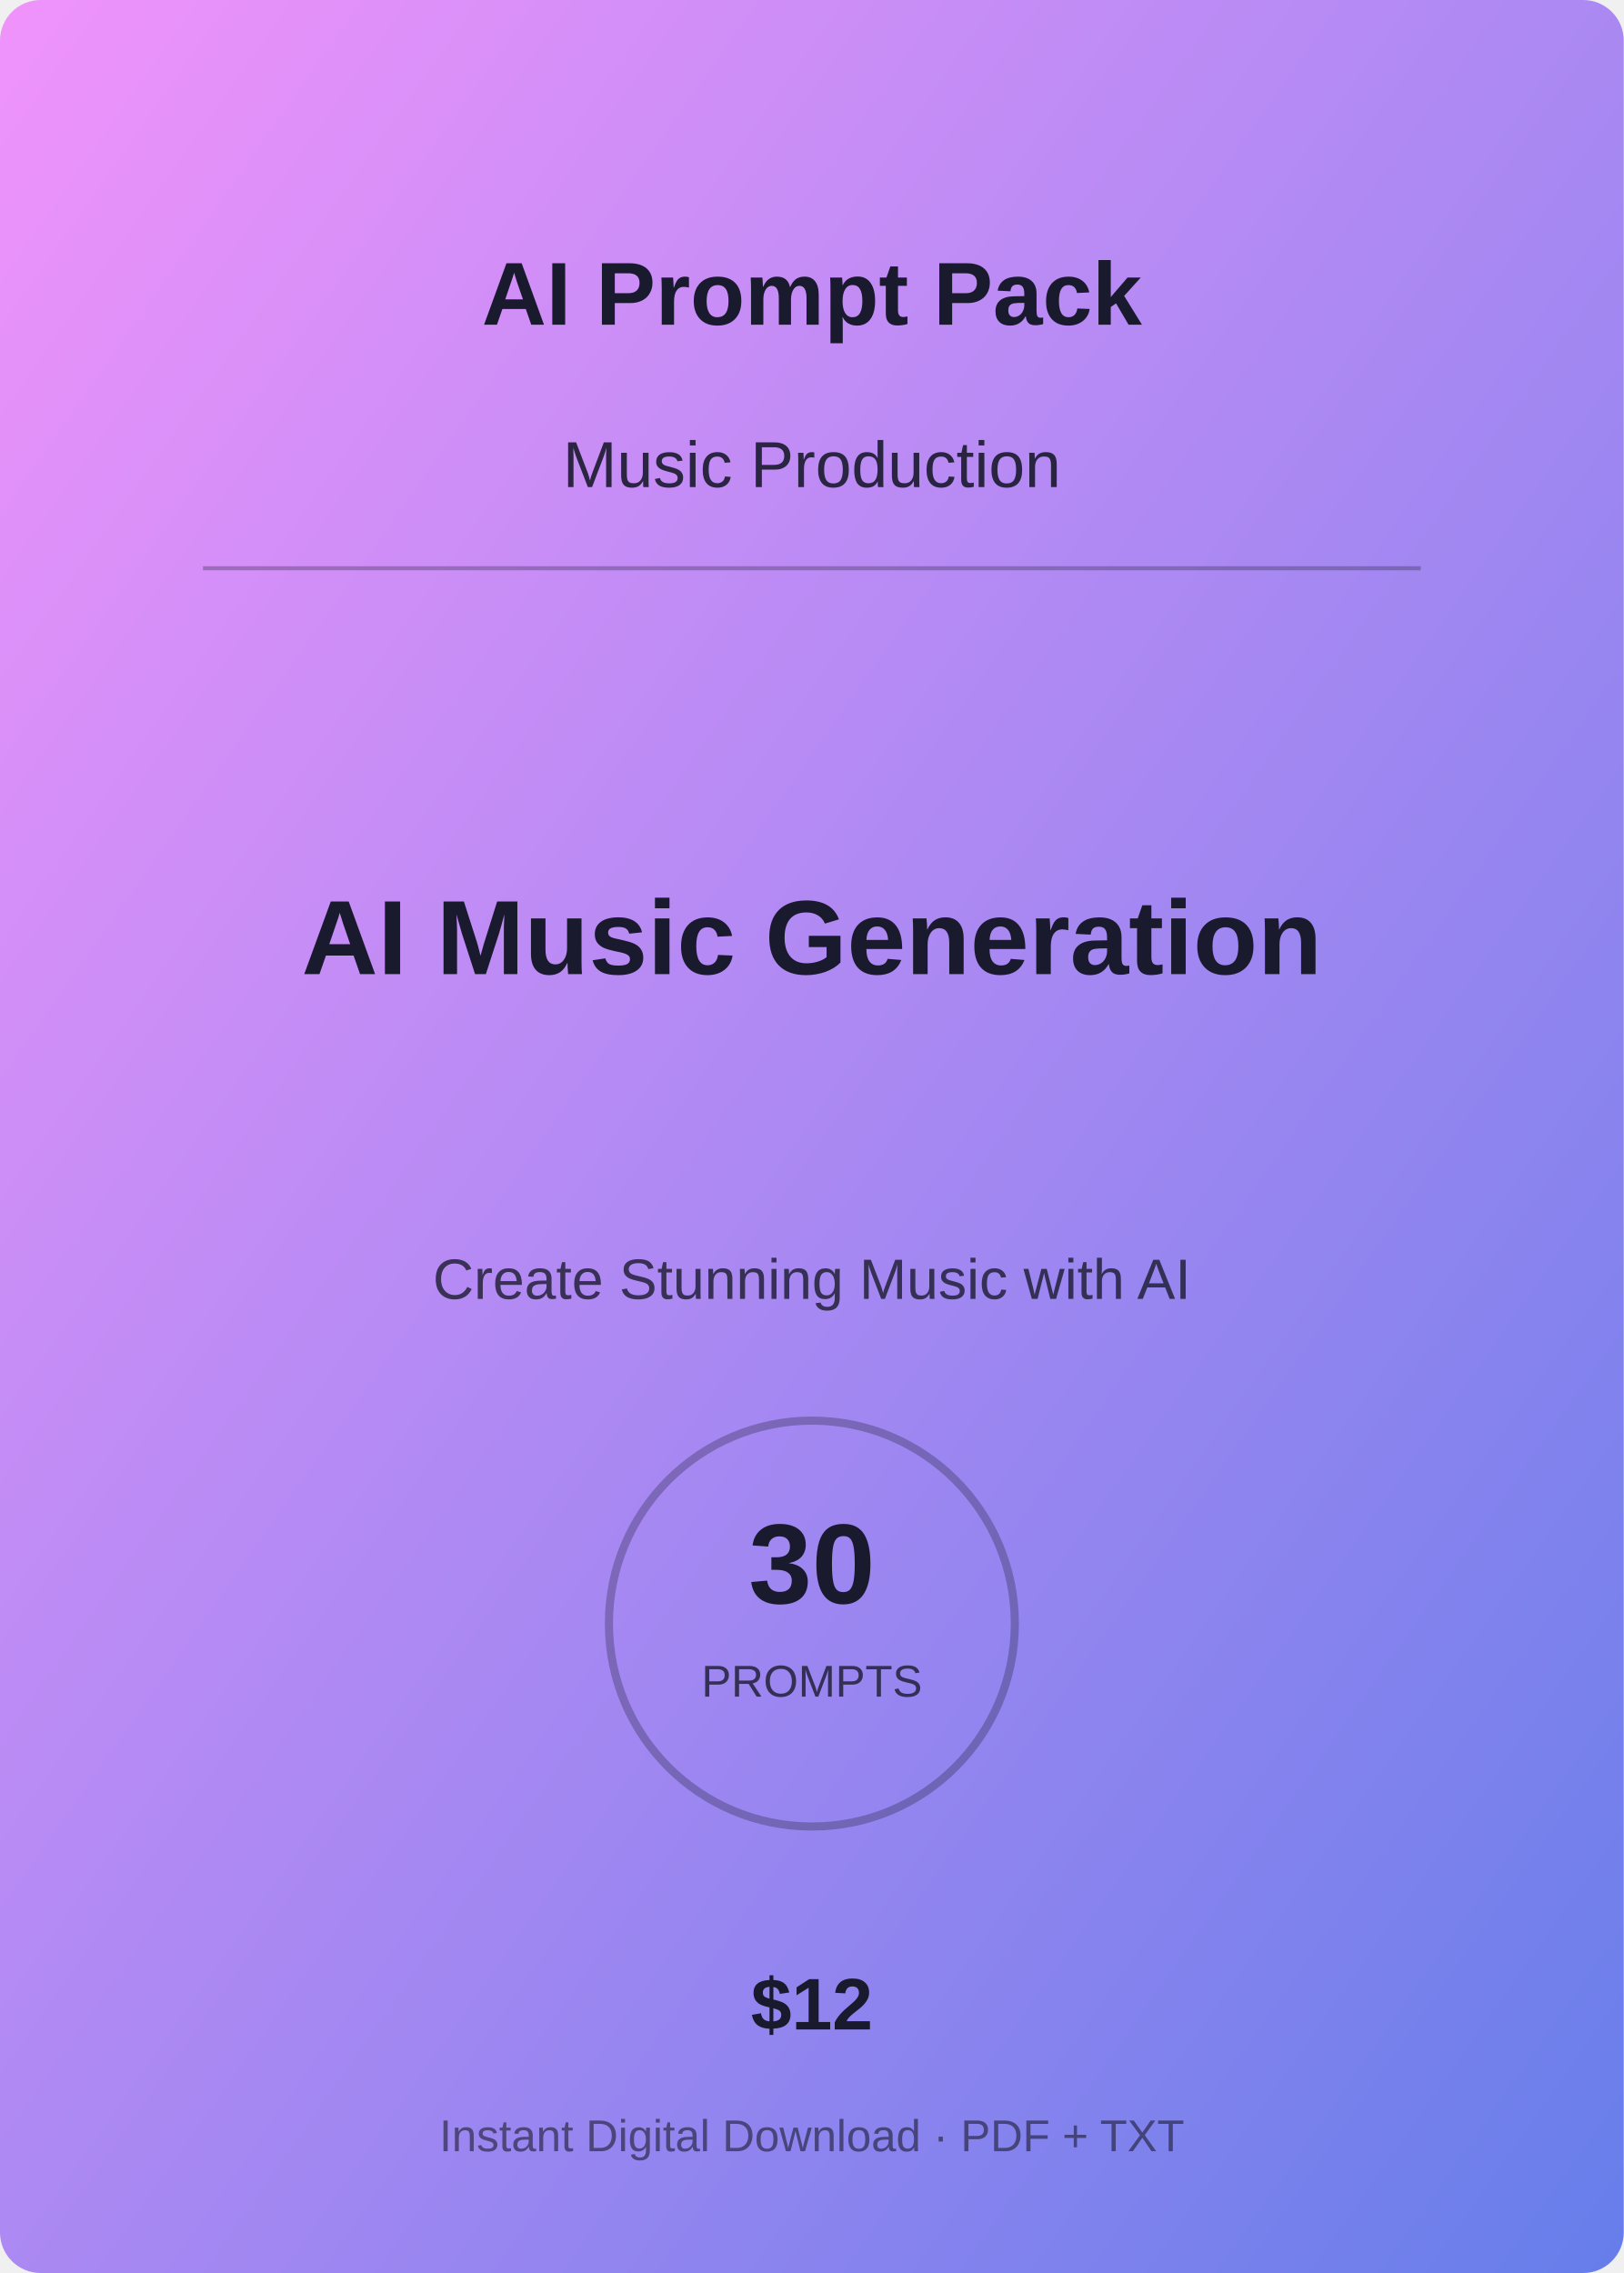
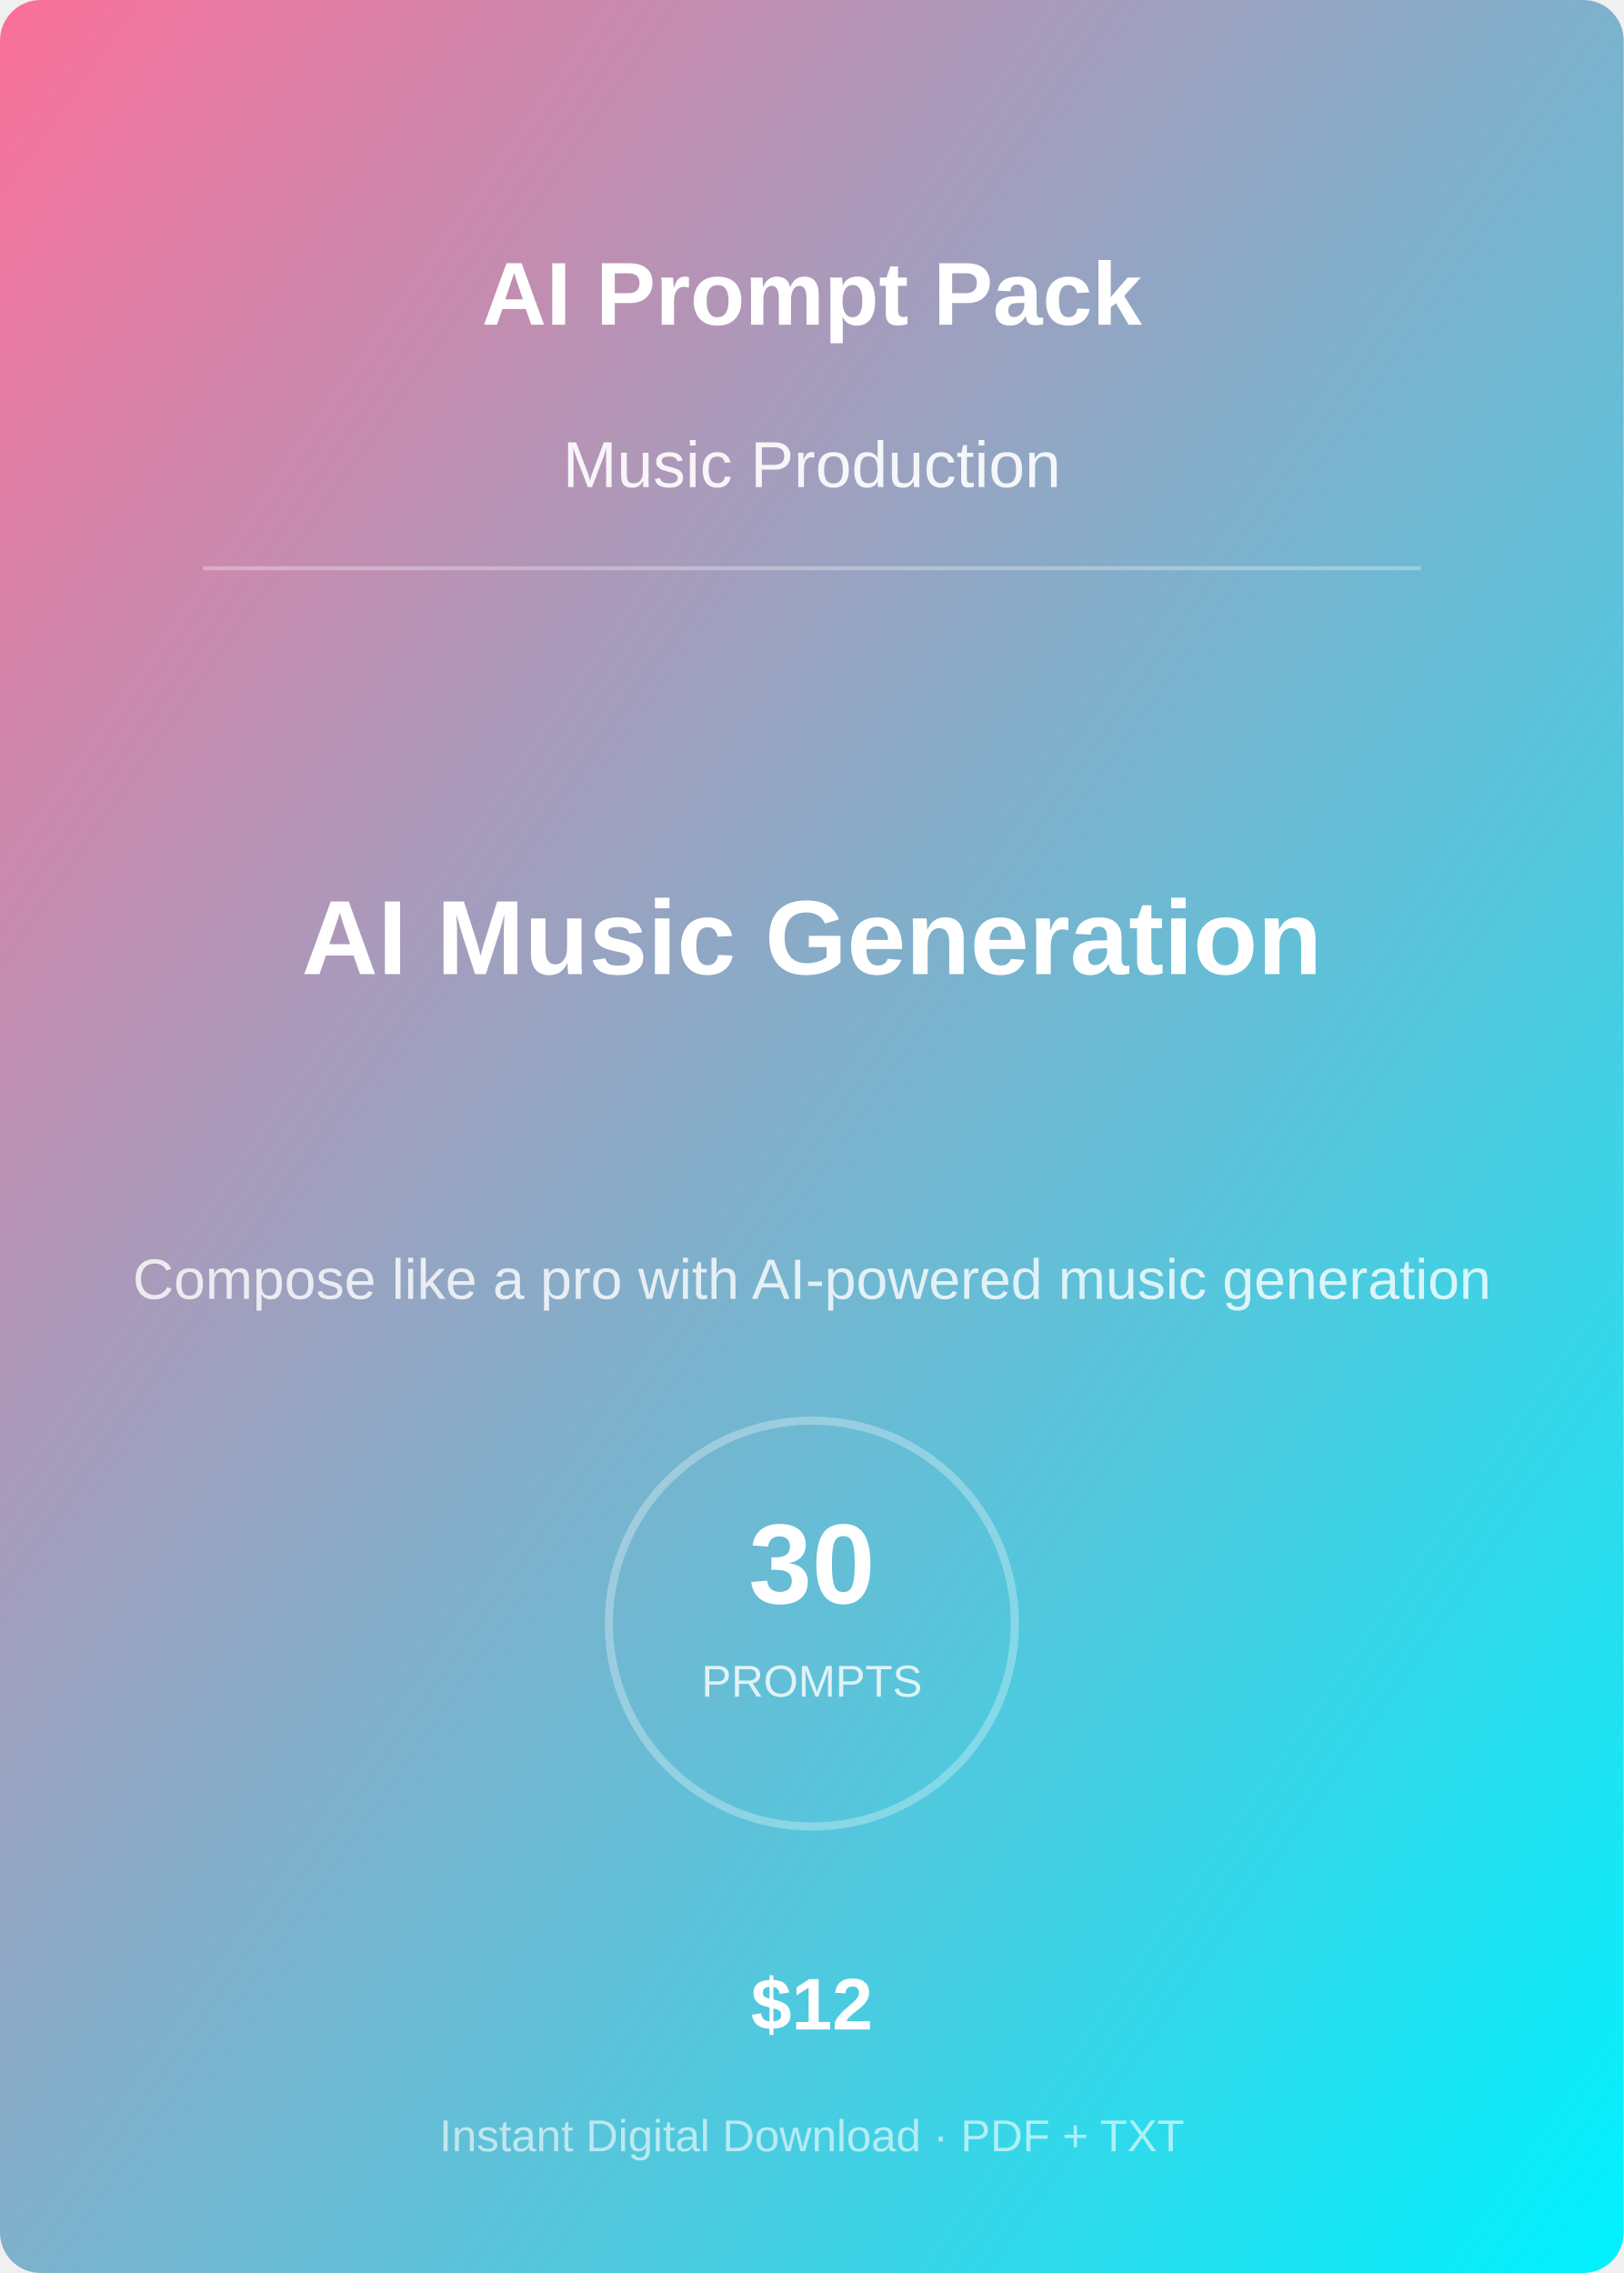
<svg xmlns="http://www.w3.org/2000/svg" viewBox="0 0 400 560">
  <defs>
    <linearGradient id="bg" x1="0%" y1="0%" x2="100%" y2="100%">
-       <stop offset="0%" style="stop-color:#f093fb" />
-       <stop offset="100%" style="stop-color:#667eea" />
+       <stop offset="0%" style="stop-color:#fa709a" />
+       <stop offset="100%" style="stop-color:#00f2fe" />
    </linearGradient>
  </defs>
  <rect width="400" height="560" fill="url(#bg)" rx="10" />
-   <text x="200" y="80" text-anchor="middle" font-family="Arial,sans-serif" font-size="22" font-weight="bold" fill="#1a1a2e">AI Prompt Pack</text>
-   <text x="200" y="120" text-anchor="middle" font-family="Arial,sans-serif" font-size="16" fill="#1a1a2e" opacity="0.9">Music Production</text>
-   <line x1="50" y1="140" x2="350" y2="140" stroke="#1a1a2e" stroke-width="1" opacity="0.3" />
-   <text x="200" y="240" text-anchor="middle" font-family="Arial,sans-serif" font-size="26" font-weight="bold" fill="#1a1a2e">AI Music Generation</text>
-   <text x="200" y="320" text-anchor="middle" font-family="Arial,sans-serif" font-size="14" fill="#1a1a2e" opacity="0.8">Create Stunning Music with AI</text>
-   <circle cx="200" cy="400" r="50" fill="none" stroke="#1a1a2e" stroke-width="2" opacity="0.3" />
-   <text x="200" y="395" text-anchor="middle" font-family="Arial,sans-serif" font-size="28" font-weight="bold" fill="#1a1a2e">30</text>
-   <text x="200" y="418" text-anchor="middle" font-family="Arial,sans-serif" font-size="11" fill="#1a1a2e" opacity="0.8">PROMPTS</text>
-   <text x="200" y="500" text-anchor="middle" font-family="Arial,sans-serif" font-size="18" font-weight="bold" fill="#1a1a2e">$12</text>
-   <text x="200" y="530" text-anchor="middle" font-family="Arial,sans-serif" font-size="11" fill="#1a1a2e" opacity="0.6">Instant Digital Download · PDF + TXT</text>
+   <text x="200" y="80" text-anchor="middle" font-family="Arial,sans-serif" font-size="22" font-weight="bold" fill="#fff">AI Prompt Pack</text>
+   <text x="200" y="120" text-anchor="middle" font-family="Arial,sans-serif" font-size="16" fill="#fff" opacity="0.9">Music Production</text>
+   <line x1="50" y1="140" x2="350" y2="140" stroke="#fff" stroke-width="1" opacity="0.3" />
+   <text x="200" y="240" text-anchor="middle" font-family="Arial,sans-serif" font-size="26" font-weight="bold" fill="#fff">AI Music Generation</text>
+   <text x="200" y="320" text-anchor="middle" font-family="Arial,sans-serif" font-size="14" fill="#fff" opacity="0.8">Compose like a pro with AI-powered music generation</text>
+   <circle cx="200" cy="400" r="50" fill="none" stroke="#fff" stroke-width="2" opacity="0.3" />
+   <text x="200" y="395" text-anchor="middle" font-family="Arial,sans-serif" font-size="28" font-weight="bold" fill="#fff">30</text>
+   <text x="200" y="418" text-anchor="middle" font-family="Arial,sans-serif" font-size="11" fill="#fff" opacity="0.8">PROMPTS</text>
+   <text x="200" y="500" text-anchor="middle" font-family="Arial,sans-serif" font-size="18" font-weight="bold" fill="#fff">$12</text>
+   <text x="200" y="530" text-anchor="middle" font-family="Arial,sans-serif" font-size="11" fill="#fff" opacity="0.6">Instant Digital Download · PDF + TXT</text>
</svg>
